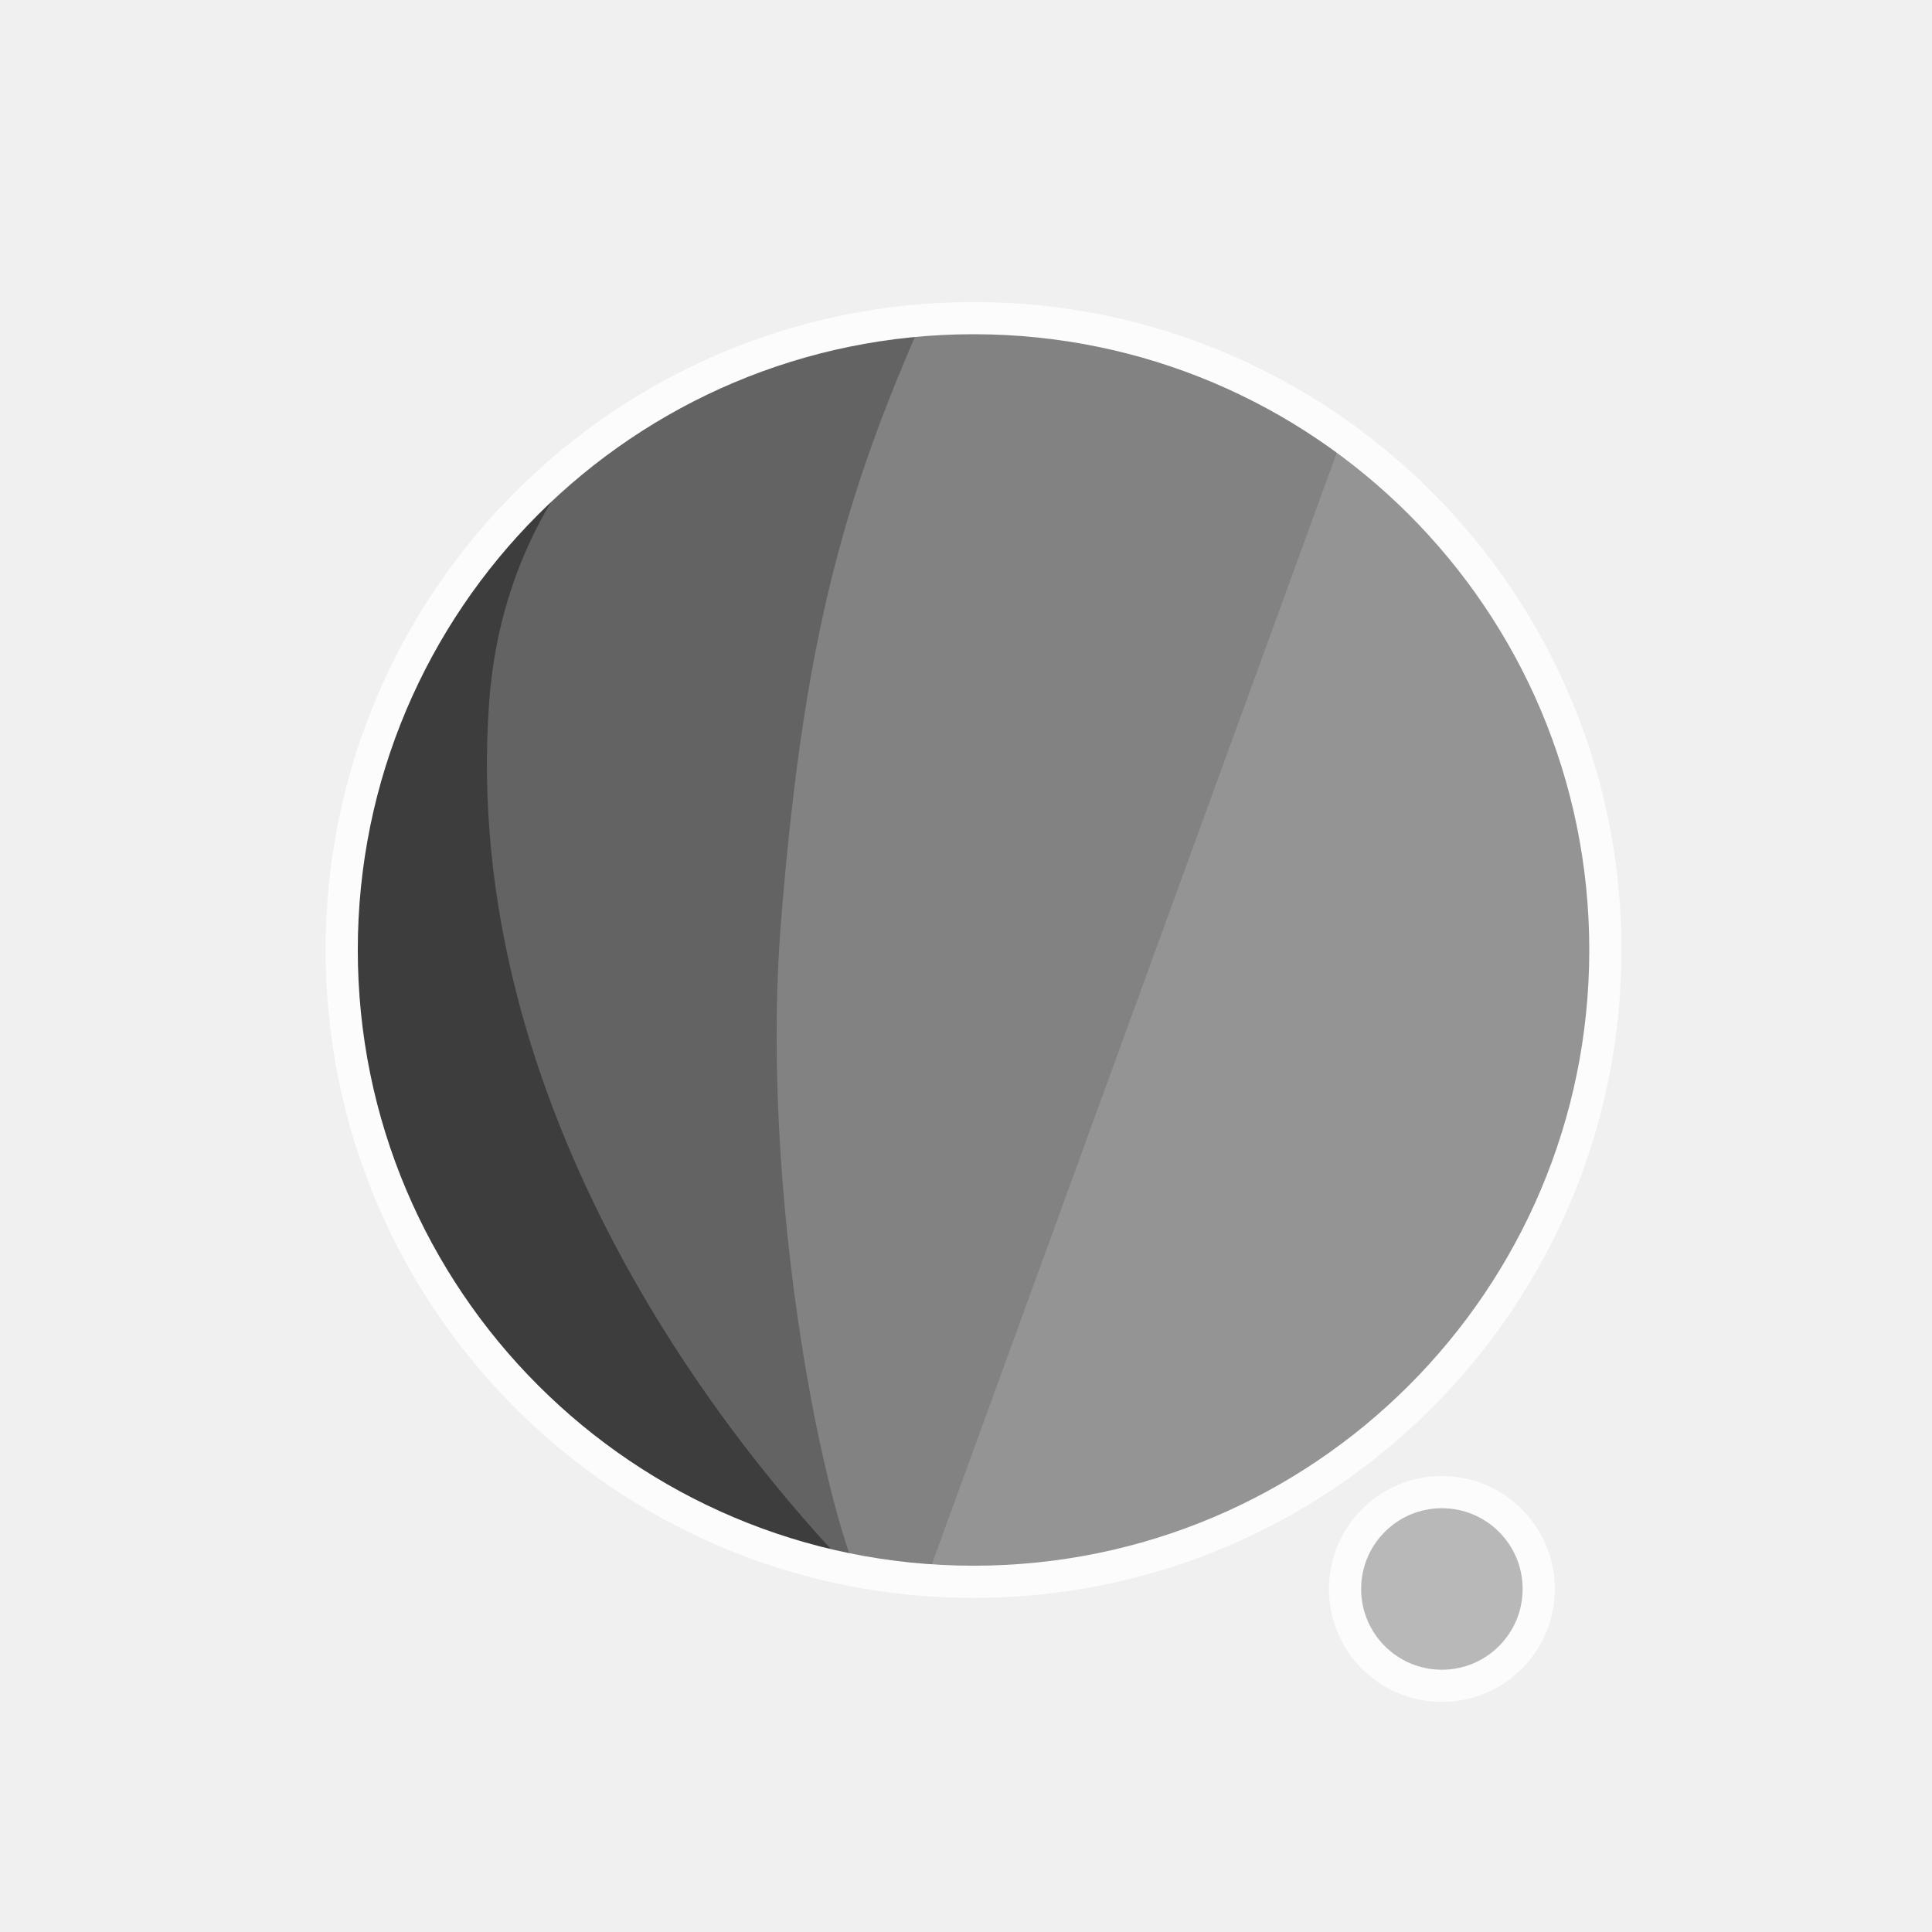
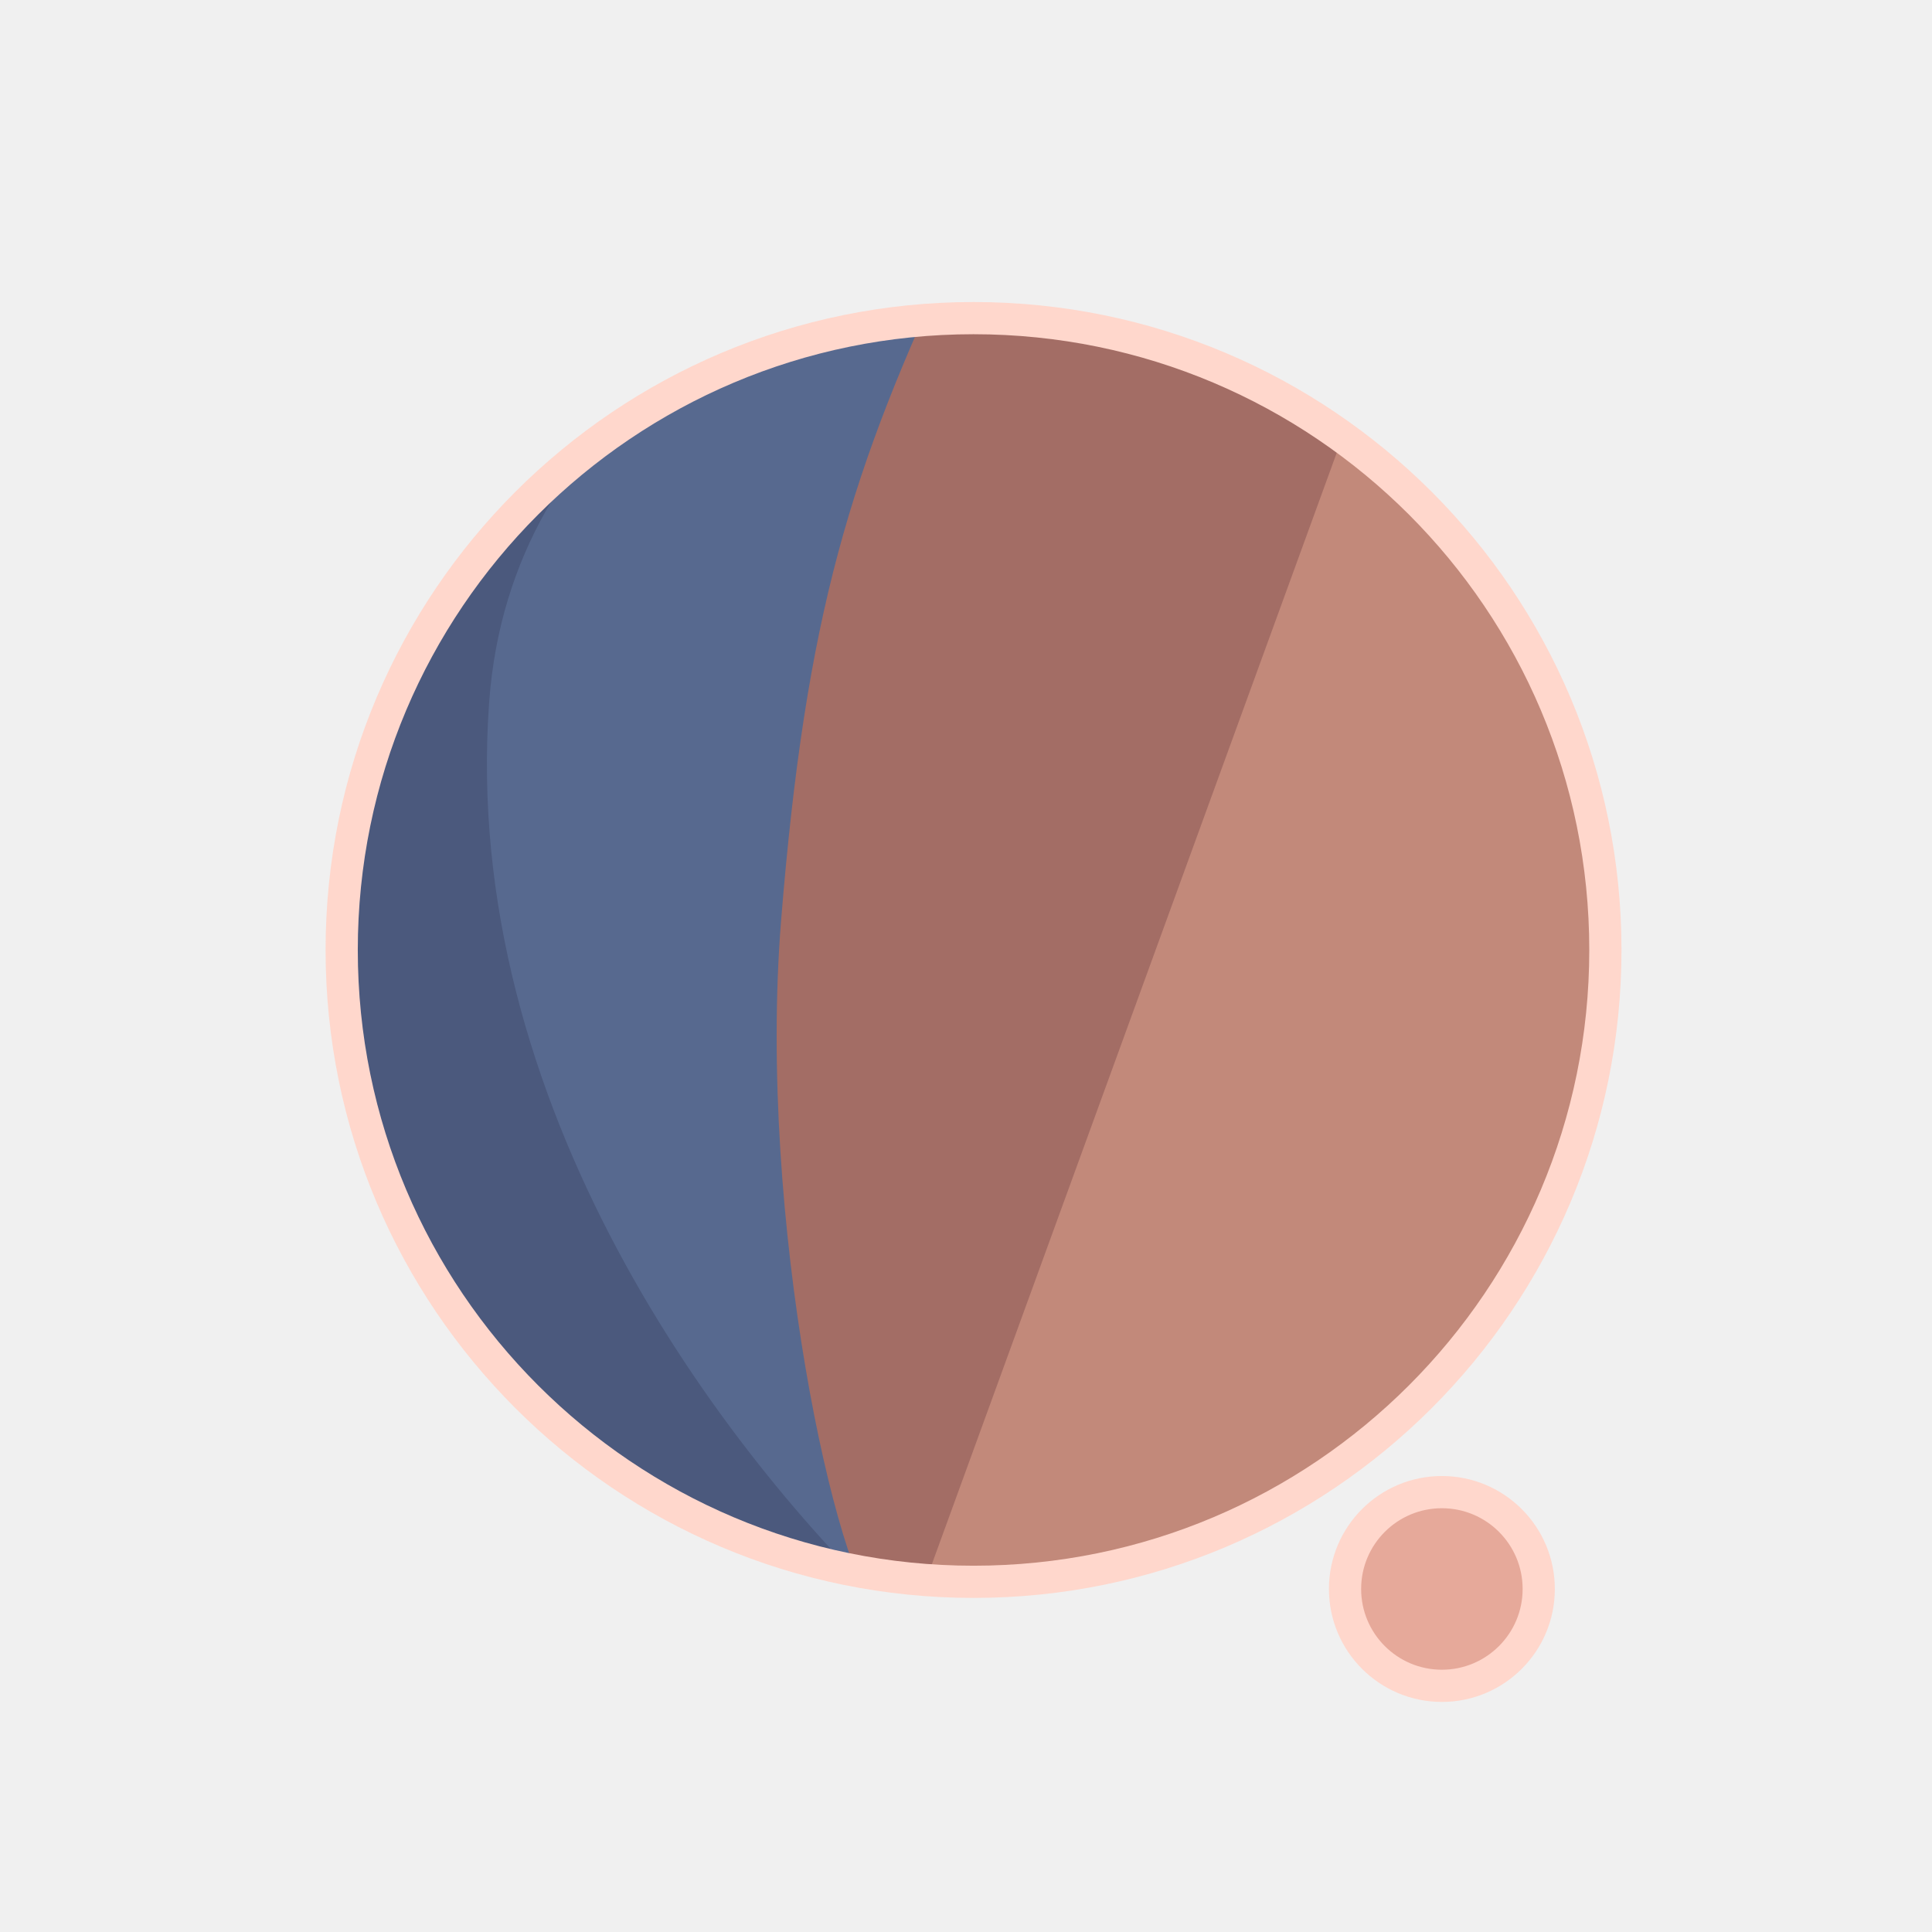
<svg xmlns="http://www.w3.org/2000/svg" width="300" height="300" viewBox="0 0 79.375 79.375" version="1.1" id="svg1">
  <defs id="defs1">
    <filter id="mask-powermask-path-effect5_inverse" style="color-interpolation-filters:sRGB" height="100" width="100" x="-50" y="-50">
      <feColorMatrix id="mask-powermask-path-effect5_primitive1" values="1" type="saturate" result="fbSourceGraphic" />
      <feColorMatrix id="mask-powermask-path-effect5_primitive2" values="-1 0 0 0 1 0 -1 0 0 1 0 0 -1 0 1 0 0 0 1 0 " in="fbSourceGraphic" />
    </filter>
    <clipPath clipPathUnits="userSpaceOnUse" id="clipPath1">
      <circle style="display:inline;fill:#000000;fill-opacity:1;stroke:none;stroke-width:0.214" id="circle3" cx="44.886" cy="38.249" r="22.842" />
    </clipPath>
    <clipPath clipPathUnits="userSpaceOnUse" id="clipPath3">
      <circle style="display:inline;opacity:1;fill:#000000;fill-opacity:1;stroke:none;stroke-width:2.646;stroke-dasharray:none;stroke-opacity:1" id="circle4" cx="39.235" cy="39.029" r="25.959" />
    </clipPath>
    <clipPath clipPathUnits="userSpaceOnUse" id="clipPath4">
      <circle style="display:inline;opacity:1;fill:#000000;fill-opacity:1;stroke:none;stroke-width:0.243" id="circle5" cx="39.997" cy="39.029" r="25.959" />
    </clipPath>
    <clipPath clipPathUnits="userSpaceOnUse" id="clipPath19">
      <g id="g20" style="display:inline">
        <circle style="display:inline;opacity:1;fill:#ffffff;fill-opacity:1;stroke:#000000;stroke-width:1.323;stroke-dasharray:none;stroke-opacity:1" id="circle20" cx="39.997" cy="39.029" r="25.959" />
        <path style="display:inline;fill:#ffffff;fill-opacity:1;stroke:none;stroke-width:1.323;stroke-linecap:round;stroke-linejoin:round;stroke-dasharray:none;stroke-opacity:1" d="M 40.972,71.749 65.107,9.074 51.262,8.513 29.654,71.374 Z" id="path20" />
      </g>
    </clipPath>
  </defs>
  <g id="layer1">
-     <circle style="display:inline;opacity:1;fill:#949494;fill-opacity:1;stroke:none;stroke-width:2.646;stroke-dasharray:none;stroke-opacity:1" id="path1" cx="39.997" cy="39.029" r="25.959" />
-     <circle style="display:inline;opacity:1;fill:#B8B8B8;fill-opacity:1;stroke:#FCFCFC;stroke-width:1.323;stroke-linecap:round;stroke-linejoin:round;stroke-dasharray:none;stroke-opacity:1" id="path23" cx="59.239" cy="65.282" r="3.979" />
-     <path style="display:inline;opacity:1;fill:#828282;fill-opacity:1;stroke:none;stroke-width:2.646;stroke-linecap:round;stroke-linejoin:round;stroke-dasharray:none;stroke-opacity:1" d="M 14.114,8.183 56.981,12.942 37.387,66.729 7.337,66.366 Z" id="path4" clip-path="url(#clipPath4)" />
-     <path style="display:inline;opacity:1;fill:#636363;fill-opacity:1;stroke:none;stroke-width:2.646;stroke-linecap:round;stroke-linejoin:round;stroke-dasharray:none;stroke-opacity:1" d="m 38.537,10.093 c -4.366,9.204 -6.195,15.177 -7.208,27.727 -0.992,12.295 2.307,27.137 4.048,28.492 L 8.159,69.099 11.655,10.117 Z" id="path8" clip-path="url(#clipPath3)" transform="translate(0.7619726)" />
-     <path style="display:inline;opacity:1;fill:#3D3D3D;fill-opacity:1;stroke:none;stroke-width:2.646;stroke-linecap:round;stroke-linejoin:round;stroke-dasharray:none;stroke-opacity:1" d="m 42.193,12.318 c -4.211,1.987 -14.039,6.189 -14.818,16.984 -1.049,14.531 8.417,27.086 14.901,33.188 l -22.177,3.33 -0.971,-51.47 z" id="path12" clip-path="url(#clipPath1)" transform="matrix(1.1365,0,0,1.1365,-11.01583,-4.44086)" />
+     <circle style="display:inline;opacity:1;fill:#C2897A;fill-opacity:1;stroke:none;stroke-width:2.646;stroke-dasharray:none;stroke-opacity:1" id="path1" cx="39.997" cy="39.029" r="25.959" />
+     <circle style="display:inline;opacity:1;fill:#E6A99A;fill-opacity:1;stroke:#FFD7CC;stroke-width:1.323;stroke-linecap:round;stroke-linejoin:round;stroke-dasharray:none;stroke-opacity:1" id="path23" cx="59.239" cy="65.282" r="3.979" />
+     <path style="display:inline;opacity:1;fill:#A36D65;fill-opacity:1;stroke:none;stroke-width:2.646;stroke-linecap:round;stroke-linejoin:round;stroke-dasharray:none;stroke-opacity:1" d="M 14.114,8.183 56.981,12.942 37.387,66.729 7.337,66.366 Z" id="path4" clip-path="url(#clipPath4)" />
+     <path style="display:inline;opacity:1;fill:#57698F;fill-opacity:1;stroke:none;stroke-width:2.646;stroke-linecap:round;stroke-linejoin:round;stroke-dasharray:none;stroke-opacity:1" d="m 38.537,10.093 c -4.366,9.204 -6.195,15.177 -7.208,27.727 -0.992,12.295 2.307,27.137 4.048,28.492 L 8.159,69.099 11.655,10.117 Z" id="path8" clip-path="url(#clipPath3)" transform="translate(0.7619726)" />
+     <path style="display:inline;opacity:1;fill:#4B597D;fill-opacity:1;stroke:none;stroke-width:2.646;stroke-linecap:round;stroke-linejoin:round;stroke-dasharray:none;stroke-opacity:1" d="m 42.193,12.318 c -4.211,1.987 -14.039,6.189 -14.818,16.984 -1.049,14.531 8.417,27.086 14.901,33.188 l -22.177,3.33 -0.971,-51.47 z" id="path12" clip-path="url(#clipPath1)" transform="matrix(1.1365,0,0,1.1365,-11.01583,-4.44086)" />
    <path style="display:inline;fill:none;stroke:#ffffff;stroke-width:5.292;stroke-linecap:round;stroke-linejoin:round;stroke-dasharray:none;stroke-opacity:1" d="M 56.155,14.893 37.161,67.307 c 0.345,-0.826 6.533,-17.661 9.644,-21.104 4.78,-5.292 13.008,-2.765 13.143,4.977 0.044,2.513 -1.431,15.998 -1.431,15.998" id="path2" clip-path="url(#clipPath19)" mask="none" />
-     <circle style="display:inline;opacity:1;fill:none;fill-opacity:0;stroke:#FCFCFC;stroke-width:1.323;stroke-dasharray:none;stroke-opacity:1" id="circle8" cx="39.997" cy="39.029" r="25.959" />
+     <circle style="display:inline;opacity:1;fill:none;fill-opacity:0;stroke:#FFD7CC;stroke-width:1.323;stroke-dasharray:none;stroke-opacity:1" id="circle8" cx="39.997" cy="39.029" r="25.959" />
  </g>
</svg>
